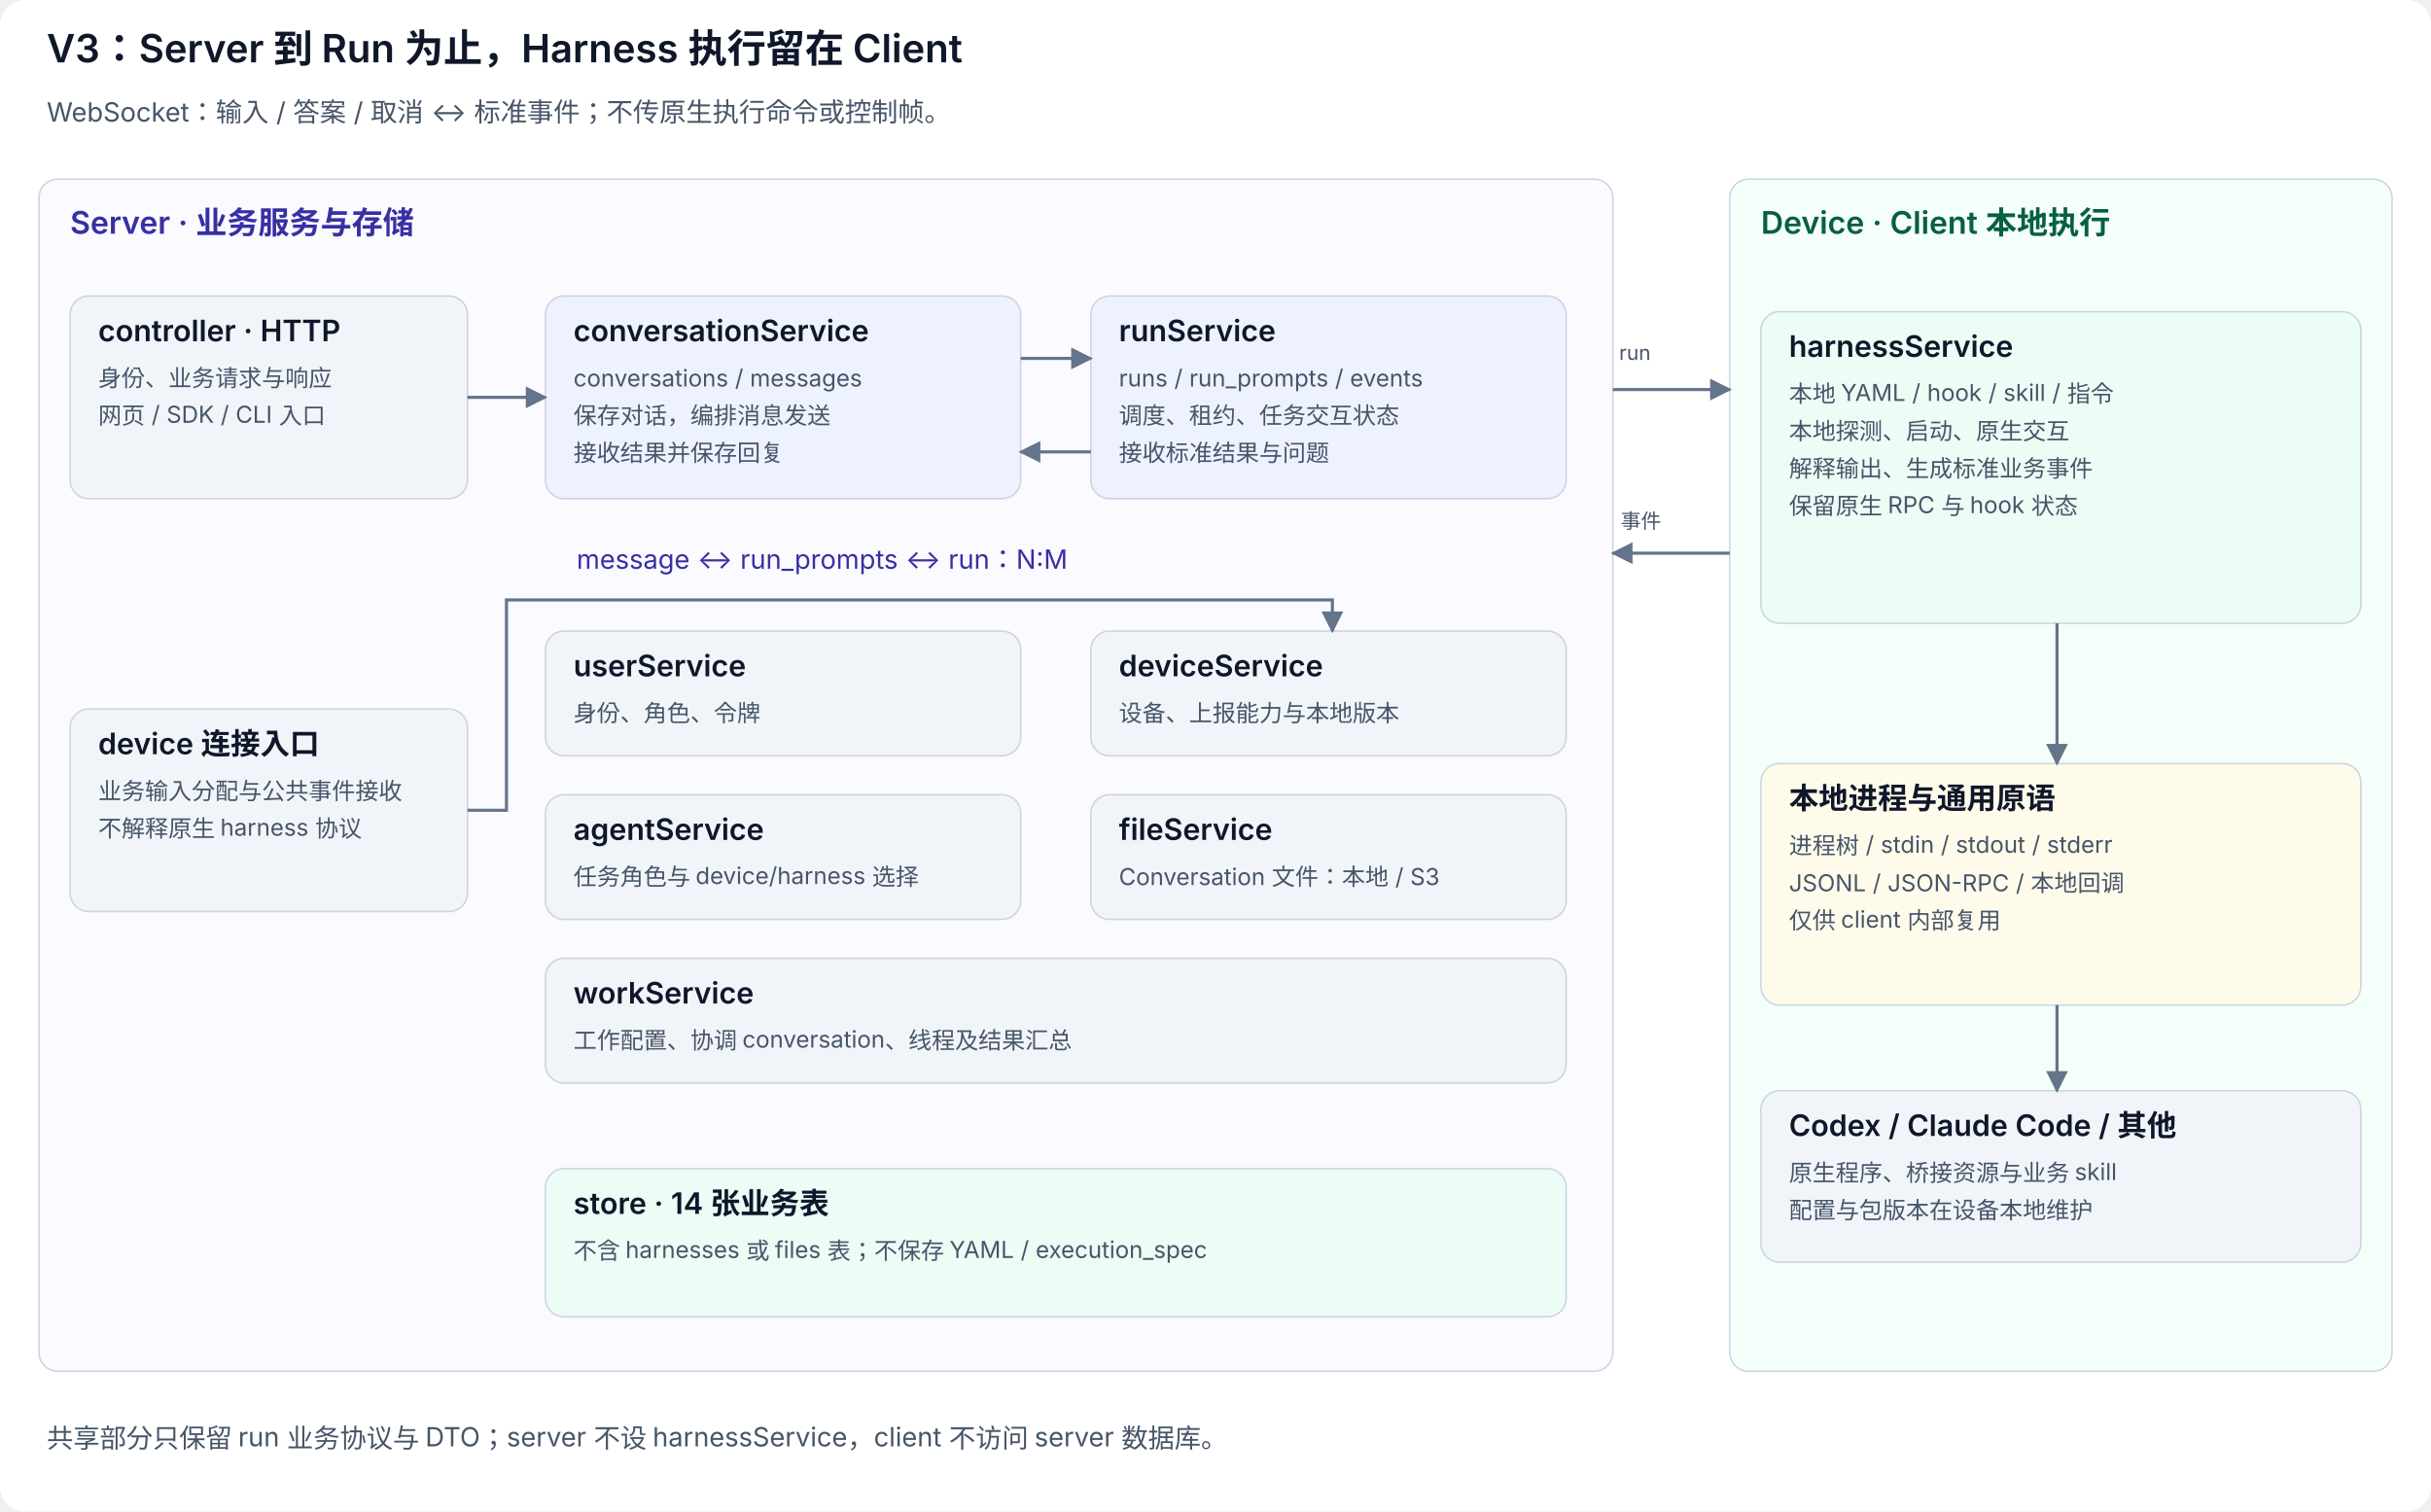
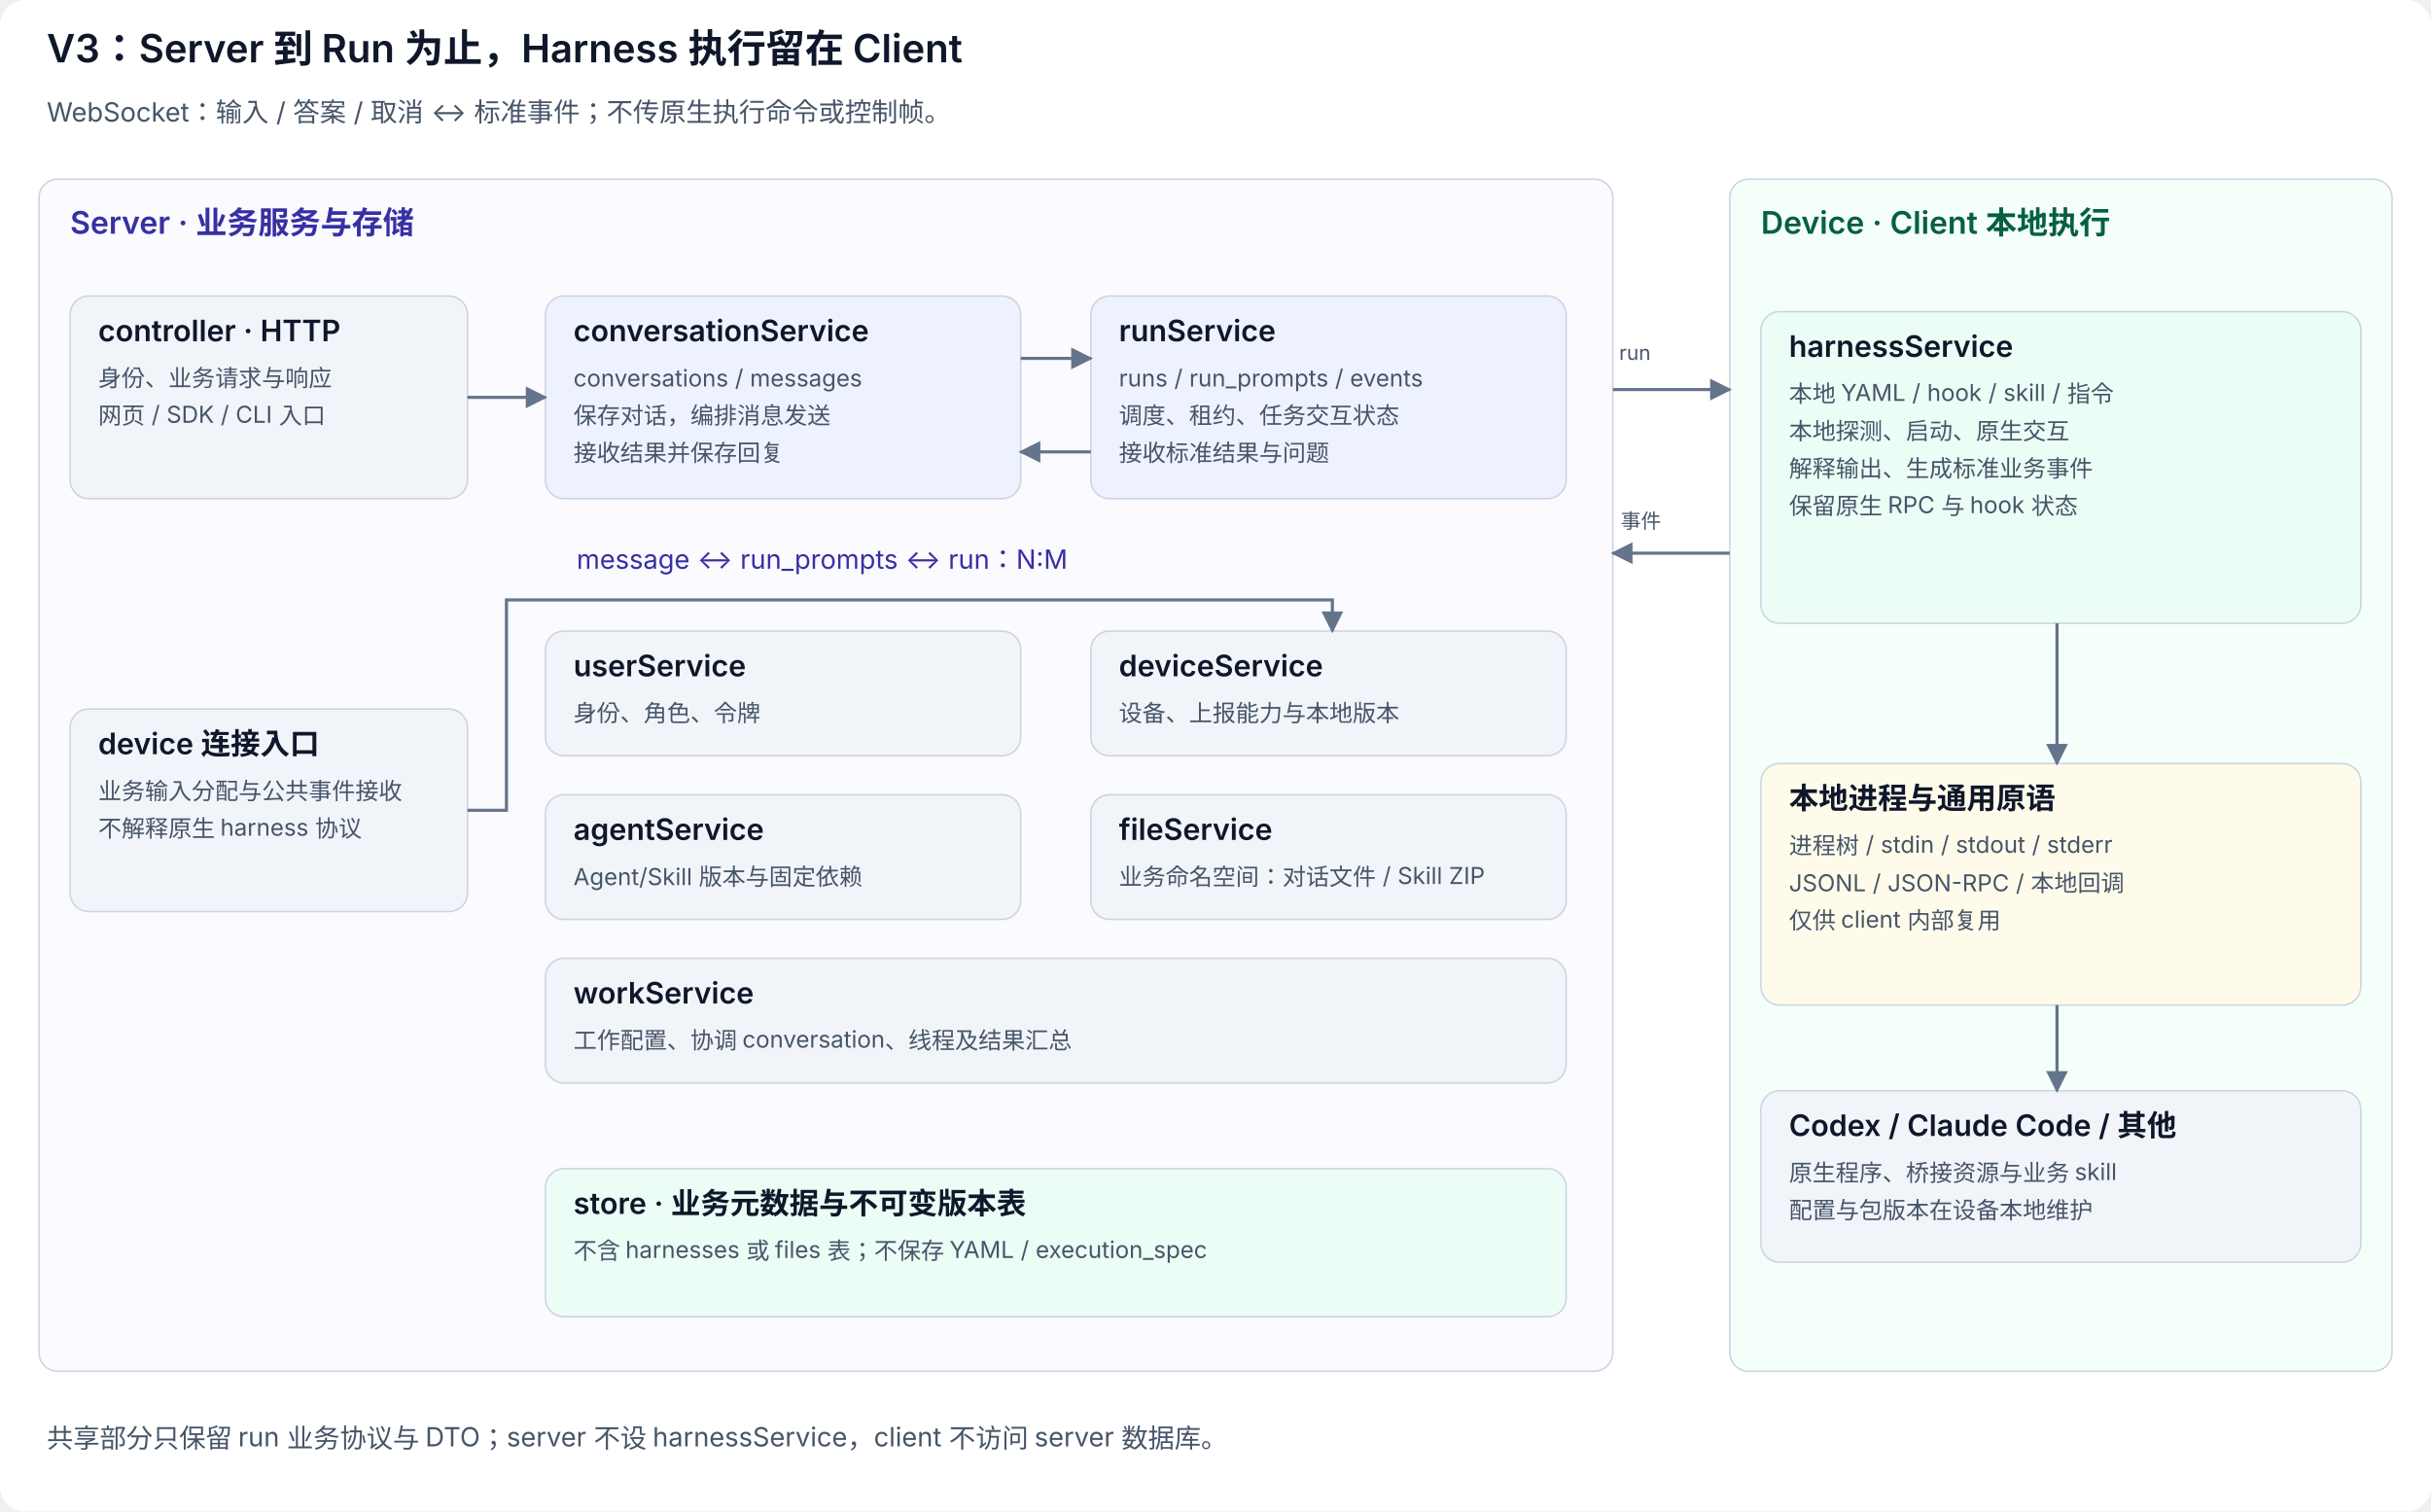
<svg xmlns="http://www.w3.org/2000/svg" width="1560" height="970" viewBox="0 0 1560 970" font-family="-apple-system, Segoe UI, PingFang SC, Microsoft YaHei, sans-serif" role="img" aria-labelledby="title desc">
  <defs>
    <marker id="a" viewBox="0 0 10 10" refX="9" refY="5" markerWidth="7" markerHeight="7" orient="auto-start-reverse">
      <path d="M0,0 L10,5 L0,10 z" fill="#64748b" />
    </marker>
  </defs>
  <rect width="1560" height="970" rx="16" fill="white" />
  <text x="30" y="40" font-size="25" fill="#0f172a" font-weight="600">V3：Server 到 Run 为止，Harness 执行留在 Client</text>
  <text x="30" y="78" font-size="17" fill="#475569">WebSocket：输入 / 答案 / 取消 ↔ 标准事件；不传原生执行命令或控制帧。</text>
  <rect x="25" y="115" width="1010" height="765" rx="12" fill="#fafaff" stroke="#cbd5e1" />
  <text x="45" y="150" font-size="20" fill="#3730a3" font-weight="600">Server · 业务服务与存储</text>
  <rect x="45" y="190" width="255" height="130" rx="12" fill="#f1f5f9" stroke="#cbd5e1" />
  <text x="63" y="219" font-size="19" fill="#0f172a" font-weight="600">controller · HTTP</text>
  <text x="63" y="248" font-size="15" fill="#475569">身份、业务请求与响应</text>
  <text x="63" y="272" font-size="15" fill="#475569">网页 / SDK / CLI 入口</text>
  <rect x="45" y="455" width="255" height="130" rx="12" fill="#f1f5f9" stroke="#cbd5e1" />
  <text x="63" y="484" font-size="19" fill="#0f172a" font-weight="600">device 连接入口</text>
  <text x="63" y="513" font-size="15" fill="#475569">业务输入分配与公共事件接收</text>
  <text x="63" y="537" font-size="15" fill="#475569">不解释原生 harness 协议</text>
  <rect x="350" y="190" width="305" height="130" rx="12" fill="#eef2ff" stroke="#cbd5e1" />
  <text x="368" y="219" font-size="19" fill="#0f172a" font-weight="600">conversationService</text>
  <text x="368" y="248" font-size="15" fill="#475569">conversations / messages</text>
  <text x="368" y="272" font-size="15" fill="#475569">保存对话，编排消息发送</text>
  <text x="368" y="296" font-size="15" fill="#475569">接收结果并保存回复</text>
  <rect x="700" y="190" width="305" height="130" rx="12" fill="#eef2ff" stroke="#cbd5e1" />
  <text x="718" y="219" font-size="19" fill="#0f172a" font-weight="600">runService</text>
  <text x="718" y="248" font-size="15" fill="#475569">runs / run_prompts / events</text>
  <text x="718" y="272" font-size="15" fill="#475569">调度、租约、任务交互状态</text>
  <text x="718" y="296" font-size="15" fill="#475569">接收标准结果与问题</text>
  <path d="M655 230 H700" fill="none" stroke="#64748b" stroke-width="2" marker-end="url(#a)" />
  <path d="M700 290 H655" fill="none" stroke="#64748b" stroke-width="2" marker-end="url(#a)" />
  <text x="370" y="365" font-size="17" fill="#3730a3">message ↔ run_prompts ↔ run：N:M</text>
  <rect x="350" y="405" width="305" height="80" rx="12" fill="#f1f5f9" stroke="#cbd5e1" />
  <text x="368" y="434" font-size="19" fill="#0f172a" font-weight="600">userService</text>
  <text x="368" y="463" font-size="15" fill="#475569">身份、角色、令牌</text>
  <rect x="700" y="405" width="305" height="80" rx="12" fill="#f1f5f9" stroke="#cbd5e1" />
  <text x="718" y="434" font-size="19" fill="#0f172a" font-weight="600">deviceService</text>
  <text x="718" y="463" font-size="15" fill="#475569">设备、上报能力与本地版本</text>
  <rect x="350" y="510" width="305" height="80" rx="12" fill="#f1f5f9" stroke="#cbd5e1" />
  <text x="368" y="539" font-size="19" fill="#0f172a" font-weight="600">agentService</text>
-   <text x="368" y="568" font-size="15" fill="#475569">任务角色与 device/harness 选择</text>
+   <text x="368" y="568" font-size="15" fill="#475569">Agent/Skill 版本与固定依赖</text>
  <rect x="700" y="510" width="305" height="80" rx="12" fill="#f1f5f9" stroke="#cbd5e1" />
  <text x="718" y="539" font-size="19" fill="#0f172a" font-weight="600">fileService</text>
-   <text x="718" y="568" font-size="15" fill="#475569">Conversation 文件：本地 / S3</text>
+   <text x="718" y="568" font-size="15" fill="#475569">业务命名空间：对话文件 / Skill ZIP</text>
  <rect x="350" y="615" width="655" height="80" rx="12" fill="#f1f5f9" stroke="#cbd5e1" />
  <text x="368" y="644" font-size="19" fill="#0f172a" font-weight="600">workService</text>
  <text x="368" y="673" font-size="15" fill="#475569">工作配置、协调 conversation、线程及结果汇总</text>
  <rect x="350" y="750" width="655" height="95" rx="12" fill="#ecfdf5" stroke="#cbd5e1" />
-   <text x="368" y="779" font-size="19" fill="#0f172a" font-weight="600">store · 14 张业务表</text>
+   <text x="368" y="779" font-size="19" fill="#0f172a" font-weight="600">store · 业务元数据与不可变版本表</text>
  <text x="368" y="808" font-size="15" fill="#475569">不含 harnesses 或 files 表；不保存 YAML / execution_spec</text>
  <path d="M300 255 H350" fill="none" stroke="#64748b" stroke-width="2" marker-end="url(#a)" />
  <path d="M300 520 H325 V385 H855 V405" fill="none" stroke="#64748b" stroke-width="2" marker-end="url(#a)" />
  <rect x="1110" y="115" width="425" height="765" rx="12" fill="#f5fff9" stroke="#cbd5e1" />
  <text x="1130" y="150" font-size="20" fill="#065f46" font-weight="600">Device · Client 本地执行</text>
  <rect x="1130" y="200" width="385" height="200" rx="12" fill="#ecfdf5" stroke="#cbd5e1" />
  <text x="1148" y="229" font-size="19" fill="#0f172a" font-weight="600">harnessService</text>
  <text x="1148" y="258" font-size="15" fill="#475569">本地 YAML / hook / skill / 指令</text>
  <text x="1148" y="282" font-size="15" fill="#475569">本地探测、启动、原生交互</text>
  <text x="1148" y="306" font-size="15" fill="#475569">解释输出、生成标准业务事件</text>
  <text x="1148" y="330" font-size="15" fill="#475569">保留原生 RPC 与 hook 状态</text>
  <rect x="1130" y="490" width="385" height="155" rx="12" fill="#fffbeb" stroke="#cbd5e1" />
  <text x="1148" y="519" font-size="19" fill="#0f172a" font-weight="600">本地进程与通用原语</text>
  <text x="1148" y="548" font-size="15" fill="#475569">进程树 / stdin / stdout / stderr</text>
  <text x="1148" y="572" font-size="15" fill="#475569">JSONL / JSON-RPC / 本地回调</text>
  <text x="1148" y="596" font-size="15" fill="#475569">仅供 client 内部复用</text>
  <rect x="1130" y="700" width="385" height="110" rx="12" fill="#f1f5f9" stroke="#cbd5e1" />
  <text x="1148" y="729" font-size="19" fill="#0f172a" font-weight="600">Codex / Claude Code / 其他</text>
  <text x="1148" y="758" font-size="15" fill="#475569">原生程序、桥接资源与业务 skill</text>
  <text x="1148" y="782" font-size="15" fill="#475569">配置与包版本在设备本地维护</text>
  <path d="M1320 400 V490" fill="none" stroke="#64748b" stroke-width="2" marker-end="url(#a)" />
  <path d="M1320 645 V700" fill="none" stroke="#64748b" stroke-width="2" marker-end="url(#a)" />
  <path d="M1035 250 H1110" fill="none" stroke="#64748b" stroke-width="2" marker-end="url(#a)" />
  <text x="1039" y="231" font-size="13" fill="#475569">run</text>
  <path d="M1110 355 H1035" fill="none" stroke="#64748b" stroke-width="2" marker-end="url(#a)" />
  <text x="1040" y="339" font-size="13" fill="#475569">事件</text>
  <text x="30" y="929" font-size="17" fill="#475569">共享部分只保留 run 业务协议与 DTO；server 不设 harnessService，client 不访问 server 数据库。</text>
</svg>
